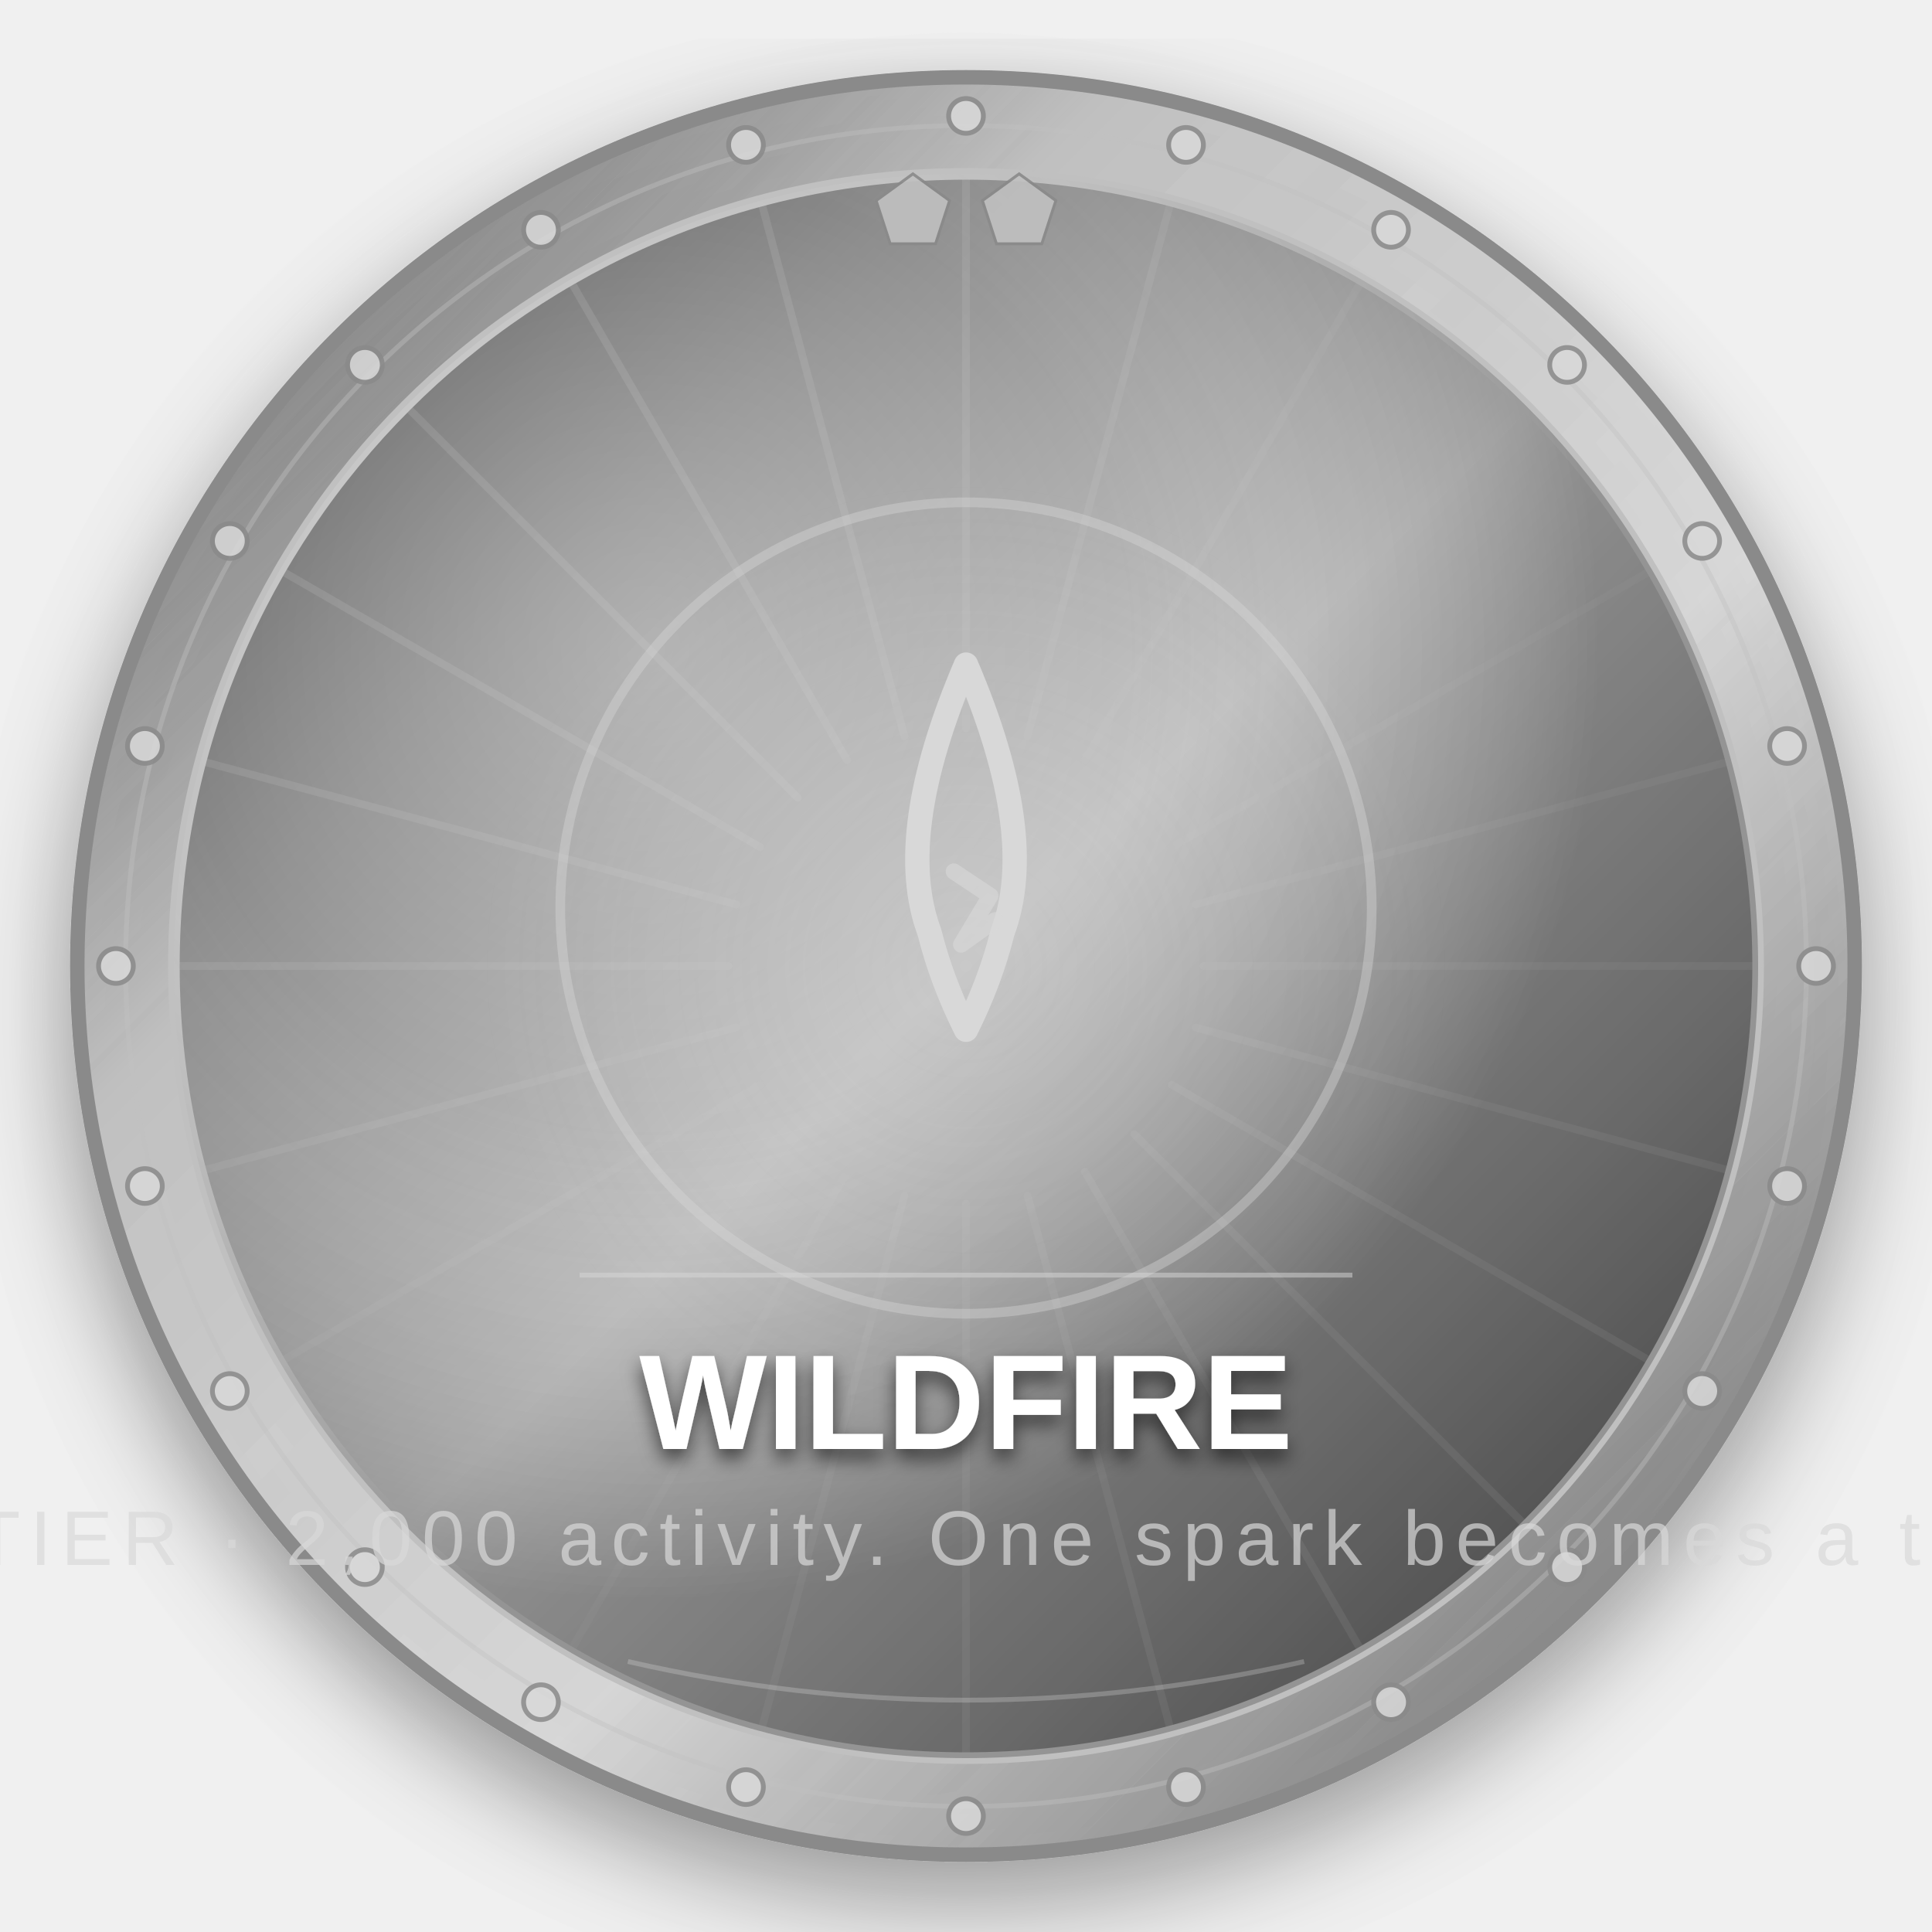
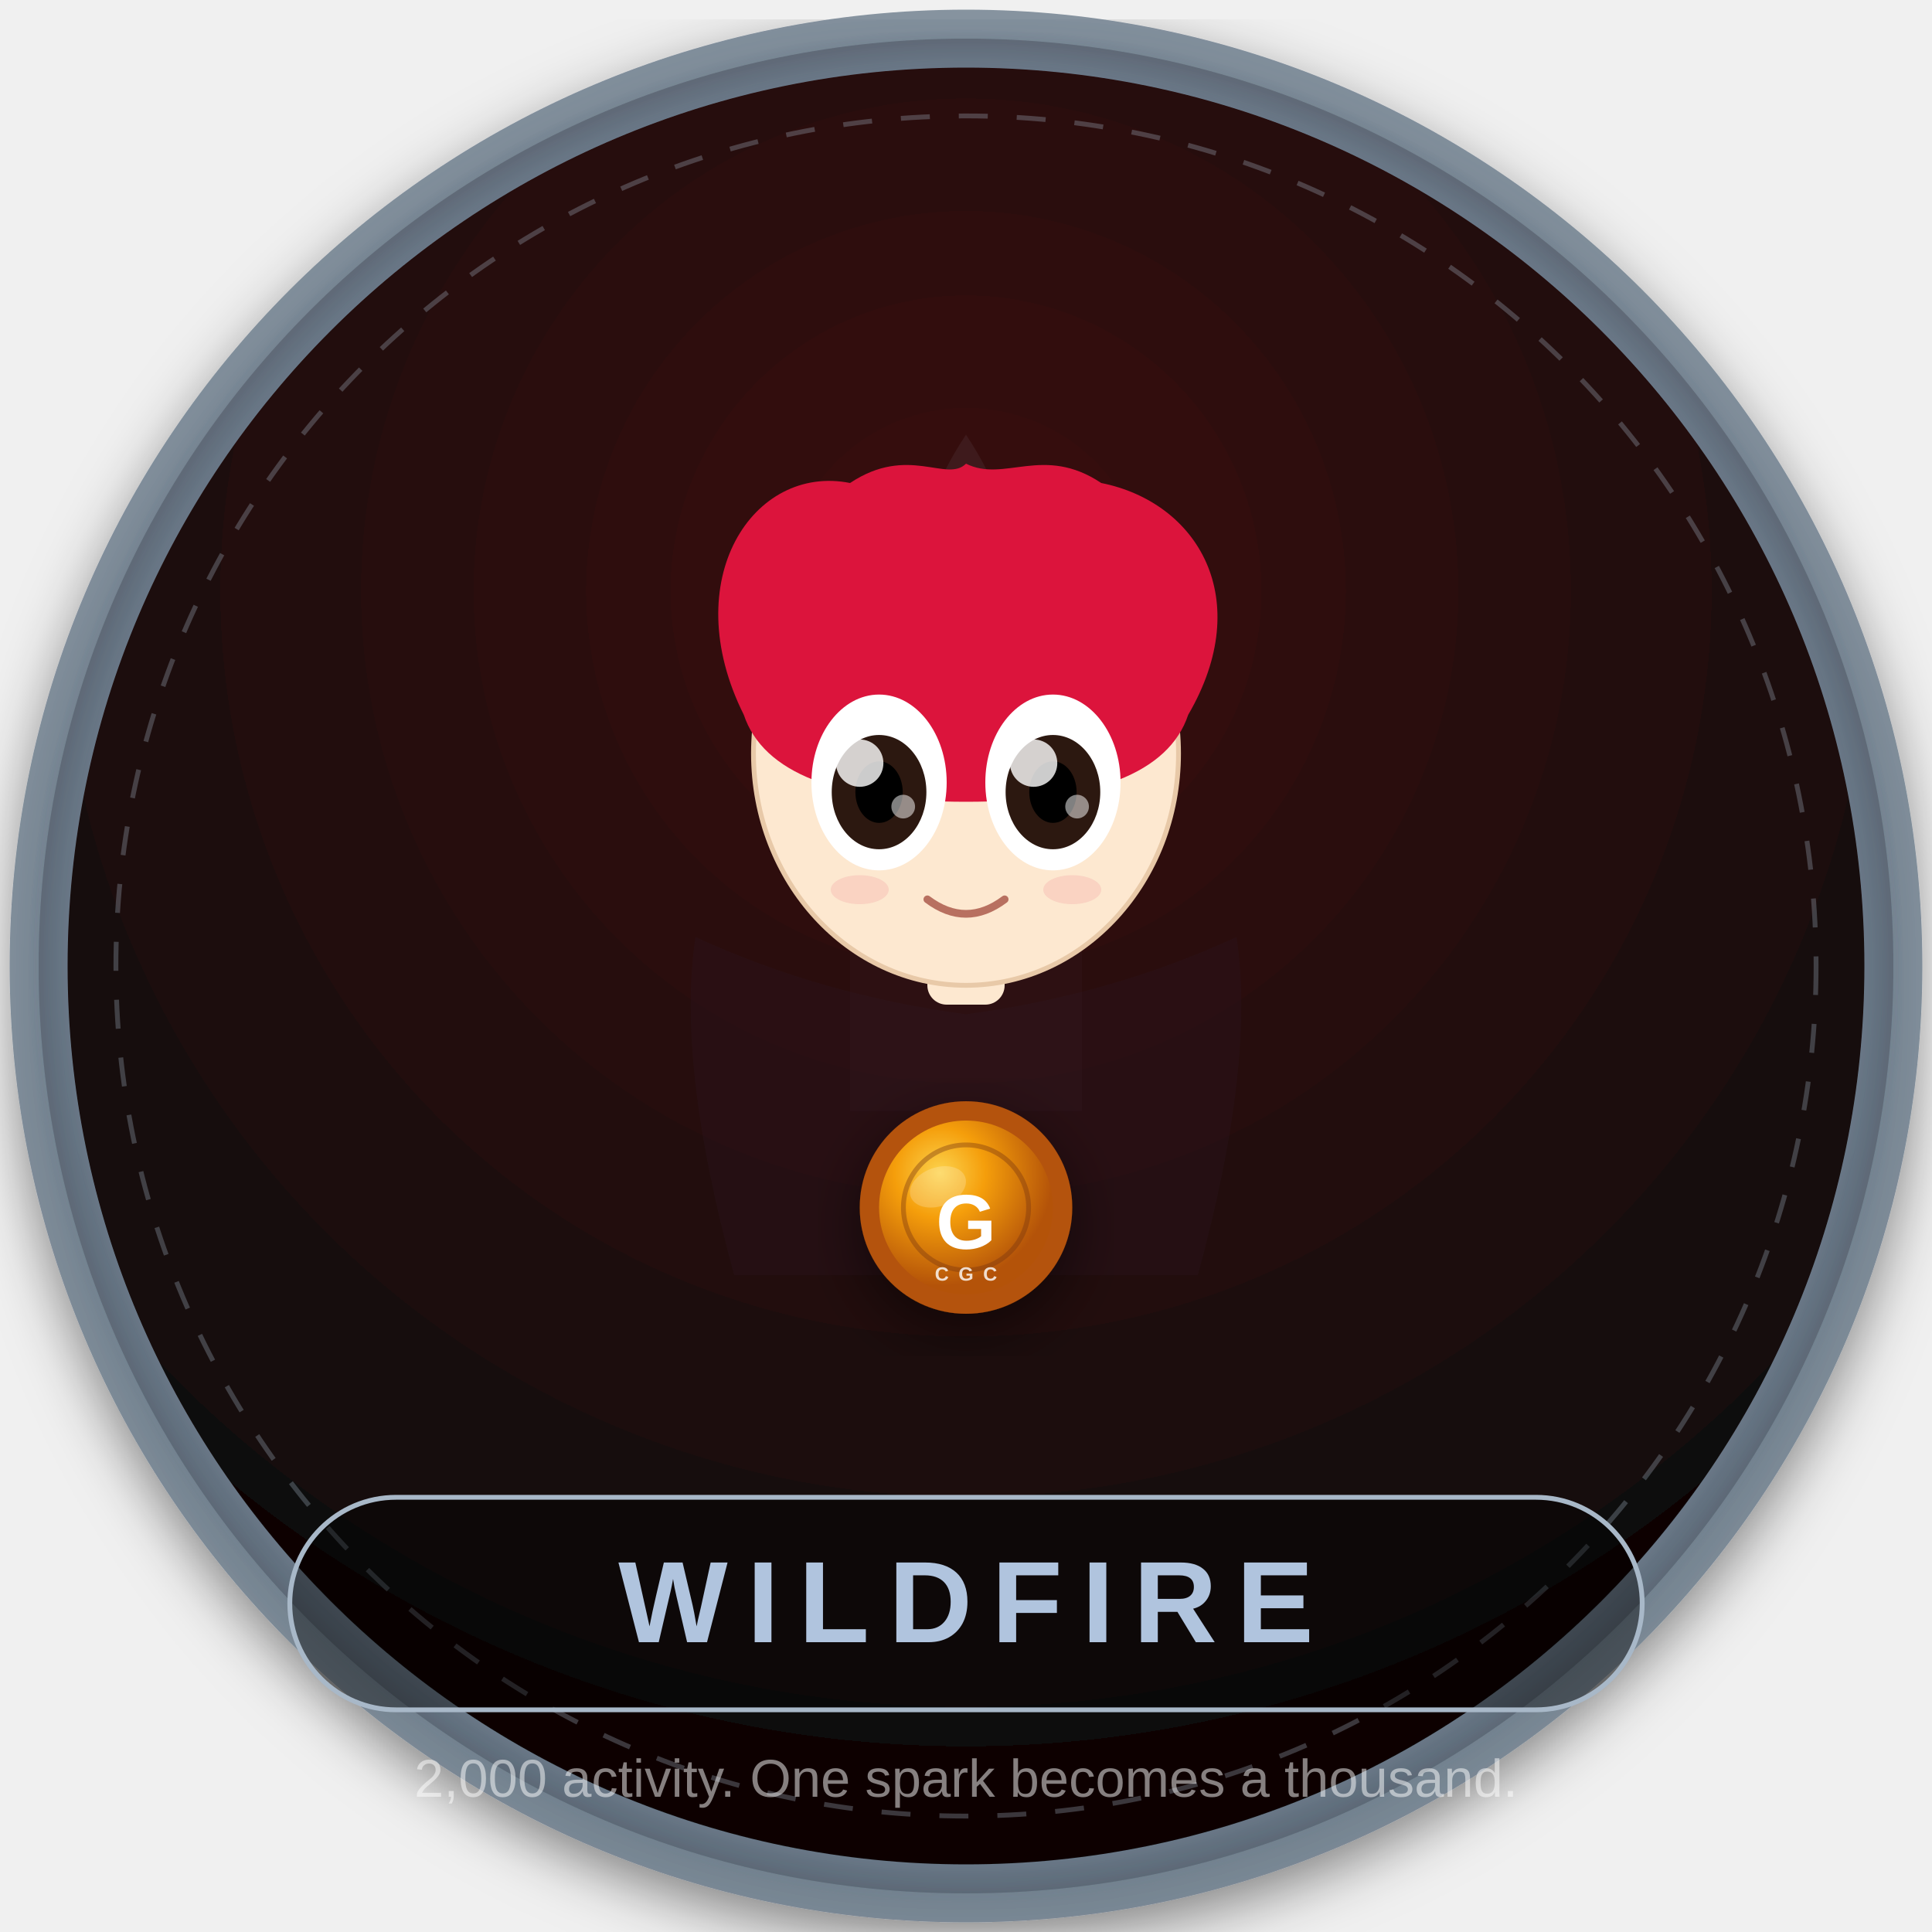
<svg xmlns="http://www.w3.org/2000/svg" viewBox="0 0 200 200" width="200" height="200">
  <defs>
-     <linearGradient id="b12" x1="0%" y1="0%" x2="100%" y2="100%">
-       <stop offset="0%" stop-color="#4A4A4A" />
-       <stop offset="25%" stop-color="#8A8A8A" />
-       <stop offset="50%" stop-color="#C0C0C0" />
-       <stop offset="75%" stop-color="#8A8A8A" />
-       <stop offset="100%" stop-color="#4A4A4A" />
-     </linearGradient>
-     <linearGradient id="r12" x1="0%" y1="0%" x2="100%" y2="100%">
-       <stop offset="0%" stop-color="#4A4A4A" stop-opacity="0.8" />
-       <stop offset="30%" stop-color="#C0C0C0" stop-opacity="1" />
-       <stop offset="60%" stop-color="#D8D8D8" stop-opacity="0.9" />
-       <stop offset="100%" stop-color="#4A4A4A" stop-opacity="0.8" />
-     </linearGradient>
-     <radialGradient id="s12" cx="30%" cy="30%" r="60%">
-       <stop offset="0%" stop-color="#fff" stop-opacity="0.28" />
-       <stop offset="50%" stop-color="#fff" stop-opacity="0.05" />
-       <stop offset="100%" stop-color="#000" stop-opacity="0.23" />
+     <radialGradient id="ring12" cx="50%" cy="50%" r="50%">
+       <stop offset="85%" stop-color="#A8B8C8" />
+       <stop offset="95%" stop-color="#6B7B8B" />
+       <stop offset="100%" stop-color="#6B7B8B" stop-opacity="0.8" />
    </radialGradient>
-     <radialGradient id="c12" cx="50%" cy="50%" r="50%">
-       <stop offset="0%" stop-color="#E8E8E8" stop-opacity="0.12" />
-       <stop offset="100%" stop-color="#E8E8E8" stop-opacity="0" />
+     <radialGradient id="bg12" cx="50%" cy="45%" r="55%">
+       <stop offset="0%" stop-color="#2A1520" />
+       <stop offset="100%" stop-color="#0A0E18" />
    </radialGradient>
-     <filter id="sh12" x="-30%" y="-30%" width="160%" height="160%">
-       <feDropShadow dx="0" dy="4" stdDeviation="5" flood-color="#000" flood-opacity="0.4" />
+     <filter id="sh" x="-20%" y="-20%" width="140%" height="140%">
+       <feDropShadow dx="0" dy="2" stdDeviation="3" flood-color="#000" flood-opacity="0.5" />
    </filter>
+     <filter id="glow">
+       <feGaussianBlur stdDeviation="3" result="blur" />
+       <feMerge>
+         <feMergeNode in="blur" />
+         <feMergeNode in="SourceGraphic" />
+       </feMerge>
+     </filter>
+     <radialGradient id="actBg12" cx="50%" cy="30%" r="70%">
+       <stop offset="0%" stop-color="#3A0A0A" />
+       <stop offset="60%" stop-color="#1E0A0A" />
+       <stop offset="100%" stop-color="#0A0505" />
+     </radialGradient>
  </defs>
-   <circle cx="100" cy="100" r="96" fill="none" stroke="#E8E8E8" stroke-width="1.2" opacity="0.2" filter="url(#sh12)" />
-   <circle cx="100" cy="100" r="92" fill="url(#r12)" stroke="#8A8A8A" stroke-width="1.5" filter="url(#sh12)" />
-   <circle cx="100" cy="100" r="87" fill="none" stroke="#C0C0C0" stroke-width="0.5" opacity="0.4" />
-   <circle cx="100" cy="100" r="82" fill="url(#b12)" stroke="#C0C0C0" stroke-width="1.2" />
-   <line x1="124.6" y1="100" x2="182" y2="100" stroke="#C0C0C0" stroke-width="0.8" opacity="0.18" stroke-linecap="round" />
-   <line x1="123.762" y1="106.367" x2="179.206" y2="121.223" stroke="#C0C0C0" stroke-width="0.8" opacity="0.18" stroke-linecap="round" />
-   <line x1="121.304" y1="112.3" x2="171.014" y2="141" stroke="#C0C0C0" stroke-width="0.8" opacity="0.18" stroke-linecap="round" />
-   <line x1="117.395" y1="117.395" x2="157.983" y2="157.983" stroke="#C0C0C0" stroke-width="0.8" opacity="0.18" stroke-linecap="round" />
-   <line x1="112.3" y1="121.304" x2="141" y2="171.014" stroke="#C0C0C0" stroke-width="0.8" opacity="0.18" stroke-linecap="round" />
-   <line x1="106.367" y1="123.762" x2="121.223" y2="179.206" stroke="#C0C0C0" stroke-width="0.8" opacity="0.18" stroke-linecap="round" />
-   <line x1="100" y1="124.6" x2="100" y2="182" stroke="#C0C0C0" stroke-width="0.8" opacity="0.18" stroke-linecap="round" />
-   <line x1="93.633" y1="123.762" x2="78.777" y2="179.206" stroke="#C0C0C0" stroke-width="0.8" opacity="0.18" stroke-linecap="round" />
-   <line x1="87.7" y1="121.304" x2="59" y2="171.014" stroke="#C0C0C0" stroke-width="0.8" opacity="0.18" stroke-linecap="round" />
-   <line x1="82.605" y1="117.395" x2="42.017" y2="157.983" stroke="#C0C0C0" stroke-width="0.8" opacity="0.18" stroke-linecap="round" />
-   <line x1="78.696" y1="112.3" x2="28.986" y2="141" stroke="#C0C0C0" stroke-width="0.8" opacity="0.18" stroke-linecap="round" />
-   <line x1="76.238" y1="106.367" x2="20.794" y2="121.223" stroke="#C0C0C0" stroke-width="0.8" opacity="0.18" stroke-linecap="round" />
-   <line x1="75.4" y1="100" x2="18" y2="100" stroke="#C0C0C0" stroke-width="0.8" opacity="0.18" stroke-linecap="round" />
-   <line x1="76.238" y1="93.633" x2="20.794" y2="78.777" stroke="#C0C0C0" stroke-width="0.8" opacity="0.18" stroke-linecap="round" />
-   <line x1="78.696" y1="87.7" x2="28.986" y2="59" stroke="#C0C0C0" stroke-width="0.8" opacity="0.18" stroke-linecap="round" />
-   <line x1="82.605" y1="82.605" x2="42.017" y2="42.017" stroke="#C0C0C0" stroke-width="0.8" opacity="0.18" stroke-linecap="round" />
-   <line x1="87.7" y1="78.696" x2="59" y2="28.986" stroke="#C0C0C0" stroke-width="0.8" opacity="0.18" stroke-linecap="round" />
-   <line x1="93.633" y1="76.238" x2="78.777" y2="20.794" stroke="#C0C0C0" stroke-width="0.8" opacity="0.18" stroke-linecap="round" />
-   <line x1="100" y1="75.4" x2="100" y2="18" stroke="#C0C0C0" stroke-width="0.8" opacity="0.18" stroke-linecap="round" />
-   <line x1="106.367" y1="76.238" x2="121.223" y2="20.794" stroke="#C0C0C0" stroke-width="0.8" opacity="0.18" stroke-linecap="round" />
-   <line x1="112.3" y1="78.696" x2="141" y2="28.986" stroke="#C0C0C0" stroke-width="0.8" opacity="0.18" stroke-linecap="round" />
-   <line x1="117.395" y1="82.605" x2="157.983" y2="42.017" stroke="#C0C0C0" stroke-width="0.8" opacity="0.18" stroke-linecap="round" />
-   <line x1="121.304" y1="87.7" x2="171.014" y2="59" stroke="#C0C0C0" stroke-width="0.8" opacity="0.18" stroke-linecap="round" />
-   <line x1="123.762" y1="93.633" x2="179.206" y2="78.777" stroke="#C0C0C0" stroke-width="0.8" opacity="0.18" stroke-linecap="round" />
-   <circle cx="100" cy="100" r="50" fill="url(#c12)" />
-   <circle cx="100" cy="100" r="82" fill="url(#s12)" />
-   <circle cx="100" cy="12" r="1.8" fill="#D8D8D8" stroke="#8A8A8A" stroke-width="0.5" opacity="0.85" />
-   <circle cx="122.776" cy="14.999" r="1.8" fill="#D8D8D8" stroke="#8A8A8A" stroke-width="0.5" opacity="0.85" />
-   <circle cx="144" cy="23.79" r="1.8" fill="#D8D8D8" stroke="#8A8A8A" stroke-width="0.5" opacity="0.85" />
-   <circle cx="162.225" cy="37.775" r="1.8" fill="#D8D8D8" stroke="#8A8A8A" stroke-width="0.5" opacity="0.85" />
-   <circle cx="176.21" cy="56" r="1.8" fill="#D8D8D8" stroke="#8A8A8A" stroke-width="0.5" opacity="0.85" />
-   <circle cx="185.001" cy="77.224" r="1.8" fill="#D8D8D8" stroke="#8A8A8A" stroke-width="0.5" opacity="0.85" />
-   <circle cx="188" cy="100" r="1.8" fill="#D8D8D8" stroke="#8A8A8A" stroke-width="0.5" opacity="0.85" />
-   <circle cx="185.001" cy="122.776" r="1.8" fill="#D8D8D8" stroke="#8A8A8A" stroke-width="0.5" opacity="0.85" />
-   <circle cx="176.21" cy="144" r="1.8" fill="#D8D8D8" stroke="#8A8A8A" stroke-width="0.5" opacity="0.85" />
-   <circle cx="162.225" cy="162.225" r="1.8" fill="#D8D8D8" stroke="#8A8A8A" stroke-width="0.5" opacity="0.85" />
-   <circle cx="144" cy="176.21" r="1.8" fill="#D8D8D8" stroke="#8A8A8A" stroke-width="0.5" opacity="0.85" />
-   <circle cx="122.776" cy="185.001" r="1.8" fill="#D8D8D8" stroke="#8A8A8A" stroke-width="0.5" opacity="0.85" />
-   <circle cx="100" cy="188" r="1.8" fill="#D8D8D8" stroke="#8A8A8A" stroke-width="0.5" opacity="0.85" />
-   <circle cx="77.224" cy="185.001" r="1.8" fill="#D8D8D8" stroke="#8A8A8A" stroke-width="0.5" opacity="0.85" />
-   <circle cx="56" cy="176.21" r="1.8" fill="#D8D8D8" stroke="#8A8A8A" stroke-width="0.5" opacity="0.85" />
-   <circle cx="37.775" cy="162.225" r="1.8" fill="#D8D8D8" stroke="#8A8A8A" stroke-width="0.5" opacity="0.85" />
-   <circle cx="23.79" cy="144" r="1.8" fill="#D8D8D8" stroke="#8A8A8A" stroke-width="0.5" opacity="0.85" />
-   <circle cx="14.999" cy="122.776" r="1.8" fill="#D8D8D8" stroke="#8A8A8A" stroke-width="0.5" opacity="0.85" />
-   <circle cx="12" cy="100" r="1.8" fill="#D8D8D8" stroke="#8A8A8A" stroke-width="0.5" opacity="0.85" />
-   <circle cx="14.999" cy="77.224" r="1.8" fill="#D8D8D8" stroke="#8A8A8A" stroke-width="0.5" opacity="0.85" />
-   <circle cx="23.79" cy="56" r="1.8" fill="#D8D8D8" stroke="#8A8A8A" stroke-width="0.5" opacity="0.85" />
-   <circle cx="37.775" cy="37.775" r="1.8" fill="#D8D8D8" stroke="#8A8A8A" stroke-width="0.5" opacity="0.85" />
-   <circle cx="56" cy="23.79" r="1.8" fill="#D8D8D8" stroke="#8A8A8A" stroke-width="0.5" opacity="0.85" />
-   <circle cx="77.224" cy="14.999" r="1.8" fill="#D8D8D8" stroke="#8A8A8A" stroke-width="0.5" opacity="0.85" />
-   <polygon points="94.5,18 98.304,20.764 96.851,25.236 92.149,25.236 90.696,20.764" fill="#C0C0C0" stroke="#8A8A8A" stroke-width="0.3" opacity="0.9" />
-   <polygon points="105.5,18 109.304,20.764 107.851,25.236 103.149,25.236 101.696,20.764" fill="#C0C0C0" stroke="#8A8A8A" stroke-width="0.3" opacity="0.9" />
-   <circle cx="100" cy="94" r="42" fill="none" stroke="#D8D8D8" stroke-width="1" opacity="0.4" />
-   <g>
-     <g transform="translate(100,94)">
-       <path d="M0 -25.2 Q7.56 -7.56 3.78 2.52 Q2.52 7.56 0 12.6 Q-2.52 7.56 -3.78 2.52 Q-7.56 -7.56 0 -25.2Z" fill="none" stroke="#D8D8D8" stroke-width="2.52" stroke-linejoin="round" />
-       <path d="M-1.26 -3.78 L2.52 -1.26 L-0.504 3.78 L3.024 1.26" fill="none" stroke="#D8D8D8" stroke-width="1.68" stroke-linecap="round" stroke-linejoin="round" opacity="0.6" />
-     </g>
+   <circle cx="100" cy="100" r="96" fill="url(#actBg12)" stroke="url(#ring12)" stroke-width="6" filter="url(#sh)" />
+   <circle cx="100" cy="100" r="88" fill="none" stroke="#A8B8C8" stroke-width="0.5" opacity="0.3" stroke-dasharray="3 3" />
+   <path d="M100,45 Q110,60 100,75 Q90,60 100,45" fill="#A8B8C8" opacity="0.08" />
+   <path d="M95,50 Q105,65 100,80 Q90,65 95,50" fill="#A8B8C8" opacity="0.05" />
+   <path d="M72,97 Q70,110 76,132 L124,132 Q130,110 128,97 Q115,103 100,105 Q85,103 72,97Z" fill="#2A1520" opacity="0.35" />
+   <path d="M88,98 L88,115 L112,115 L112,98Z" fill="#3A2030" opacity="0.15" />
+   <rect x="96" y="96" width="8" height="8" rx="2" fill="#FDE8D0" />
+   <ellipse cx="100" cy="78" rx="22" ry="24" fill="#FDE8D0" stroke="#E8C9A8" stroke-width="0.5" />
+   <path d="M77,74 C70,60 78,48 88,50 C94,46 98,50 100,48 C104,50 108,46 114,50 C124,52 130,62 123,74 Q120,83 100,83 Q80,83 77,74Z" fill="#DC143C" />
+   <ellipse cx="91" cy="81" rx="7" ry="9.1" fill="#fff" />
+   <ellipse cx="109" cy="81" rx="7" ry="9.1" fill="#fff" />
+   <ellipse cx="91" cy="82" rx="4.9" ry="5.915" fill="#2C1810" />
+   <ellipse cx="109" cy="82" rx="4.9" ry="5.915" fill="#2C1810" />
+   <ellipse cx="91" cy="82" rx="2.45" ry="3.185" fill="#000" />
+   <ellipse cx="109" cy="82" rx="2.45" ry="3.185" fill="#000" />
+   <circle cx="89" cy="79" r="2.45" fill="#fff" opacity="0.8" />
+   <circle cx="107" cy="79" r="2.45" fill="#fff" opacity="0.8" />
+   <circle cx="93.5" cy="83.5" r="1.225" fill="#fff" opacity="0.5" />
+   <circle cx="111.5" cy="83.5" r="1.225" fill="#fff" opacity="0.5" />
+   <path d="M84,68.9 Q91,66.9 98,68.9" fill="none" stroke="#DC143C" stroke-width="1.2" stroke-linecap="round" />
+   <path d="M102,68.9 Q109,66.9 116,68.9" fill="none" stroke="#DC143C" stroke-width="1.2" stroke-linecap="round" />
+   <path d="M96,93.1 Q100,96.1 104,93.1" fill="none" stroke="#B87060" stroke-width="0.8" stroke-linecap="round" />
+   <ellipse cx="89" cy="92.1" rx="3" ry="1.5" fill="#F0A0A0" opacity="0.3" />
+   <ellipse cx="111" cy="92.1" rx="3" ry="1.5" fill="#F0A0A0" opacity="0.3" />
+   <g transform="translate(100,125)">
+     <defs>
+       <radialGradient id="cg100_125" cx="35%" cy="30%" r="65%">
+         <stop offset="0%" stop-color="#fcd34d" />
+         <stop offset="40%" stop-color="#f59e0b" />
+         <stop offset="100%" stop-color="#b45309" />
+       </radialGradient>
+     </defs>
+     <circle cx="0" cy="0" r="11" fill="#b45309" filter="url(#sh)" />
+     <circle cx="0" cy="0" r="9" fill="url(#cg100_125)" />
+     <circle cx="0" cy="0" r="6.48" fill="none" stroke="rgba(120,53,15,0.4)" stroke-width="0.5" />
+     <text x="0" y="2" text-anchor="middle" dominant-baseline="middle" font-family="Arial,sans-serif" font-weight="bold" font-size="8" fill="#fff">G</text>
+     <text x="0" y="7" text-anchor="middle" dominant-baseline="middle" font-family="Arial,sans-serif" font-weight="bold" font-size="2" fill="rgba(255,255,255,0.8)" letter-spacing="1">CGC</text>
+     <ellipse cx="-2" cy="-3" rx="3" ry="2" transform="rotate(-20)" fill="rgba(255,255,255,0.2)" />
  </g>
-   <line x1="60" y1="132" x2="140" y2="132" stroke="#D8D8D8" stroke-width="0.5" opacity="0.5" />
-   <text x="100" y="150" text-anchor="middle" font-size="14" font-weight="bold" fill="#fff" font-family="Arial,sans-serif" filter="drop-shadow(0 1px 1px rgba(0,0,0,0.6))">WILDFIRE</text>
-   <text x="100" y="162" text-anchor="middle" font-size="8" fill="#D8D8D8" opacity="0.7" font-family="Arial,sans-serif" letter-spacing="1">SILVER TIER · 2,000 activity. One spark becomes a thousand.</text>
-   <path d="M65 172 Q100 180 135 172" fill="none" stroke="#D8D8D8" stroke-width="0.5" opacity="0.3" />
+   <rect x="30" y="155" width="140" height="22" rx="11" fill="rgba(0,0,0,0.4)" stroke="#A8B8C8" stroke-width="0.5" />
+   <text x="100" y="170" text-anchor="middle" font-size="12" font-weight="bold" fill="#B0C4DE" font-family="Arial,sans-serif" letter-spacing="2">WILDFIRE</text>
+   <text x="100" y="186" text-anchor="middle" font-size="5.5" fill="rgba(255,255,255,0.5)" font-family="Arial,sans-serif">2,000 activity. One spark becomes a thousand.</text>
</svg>
